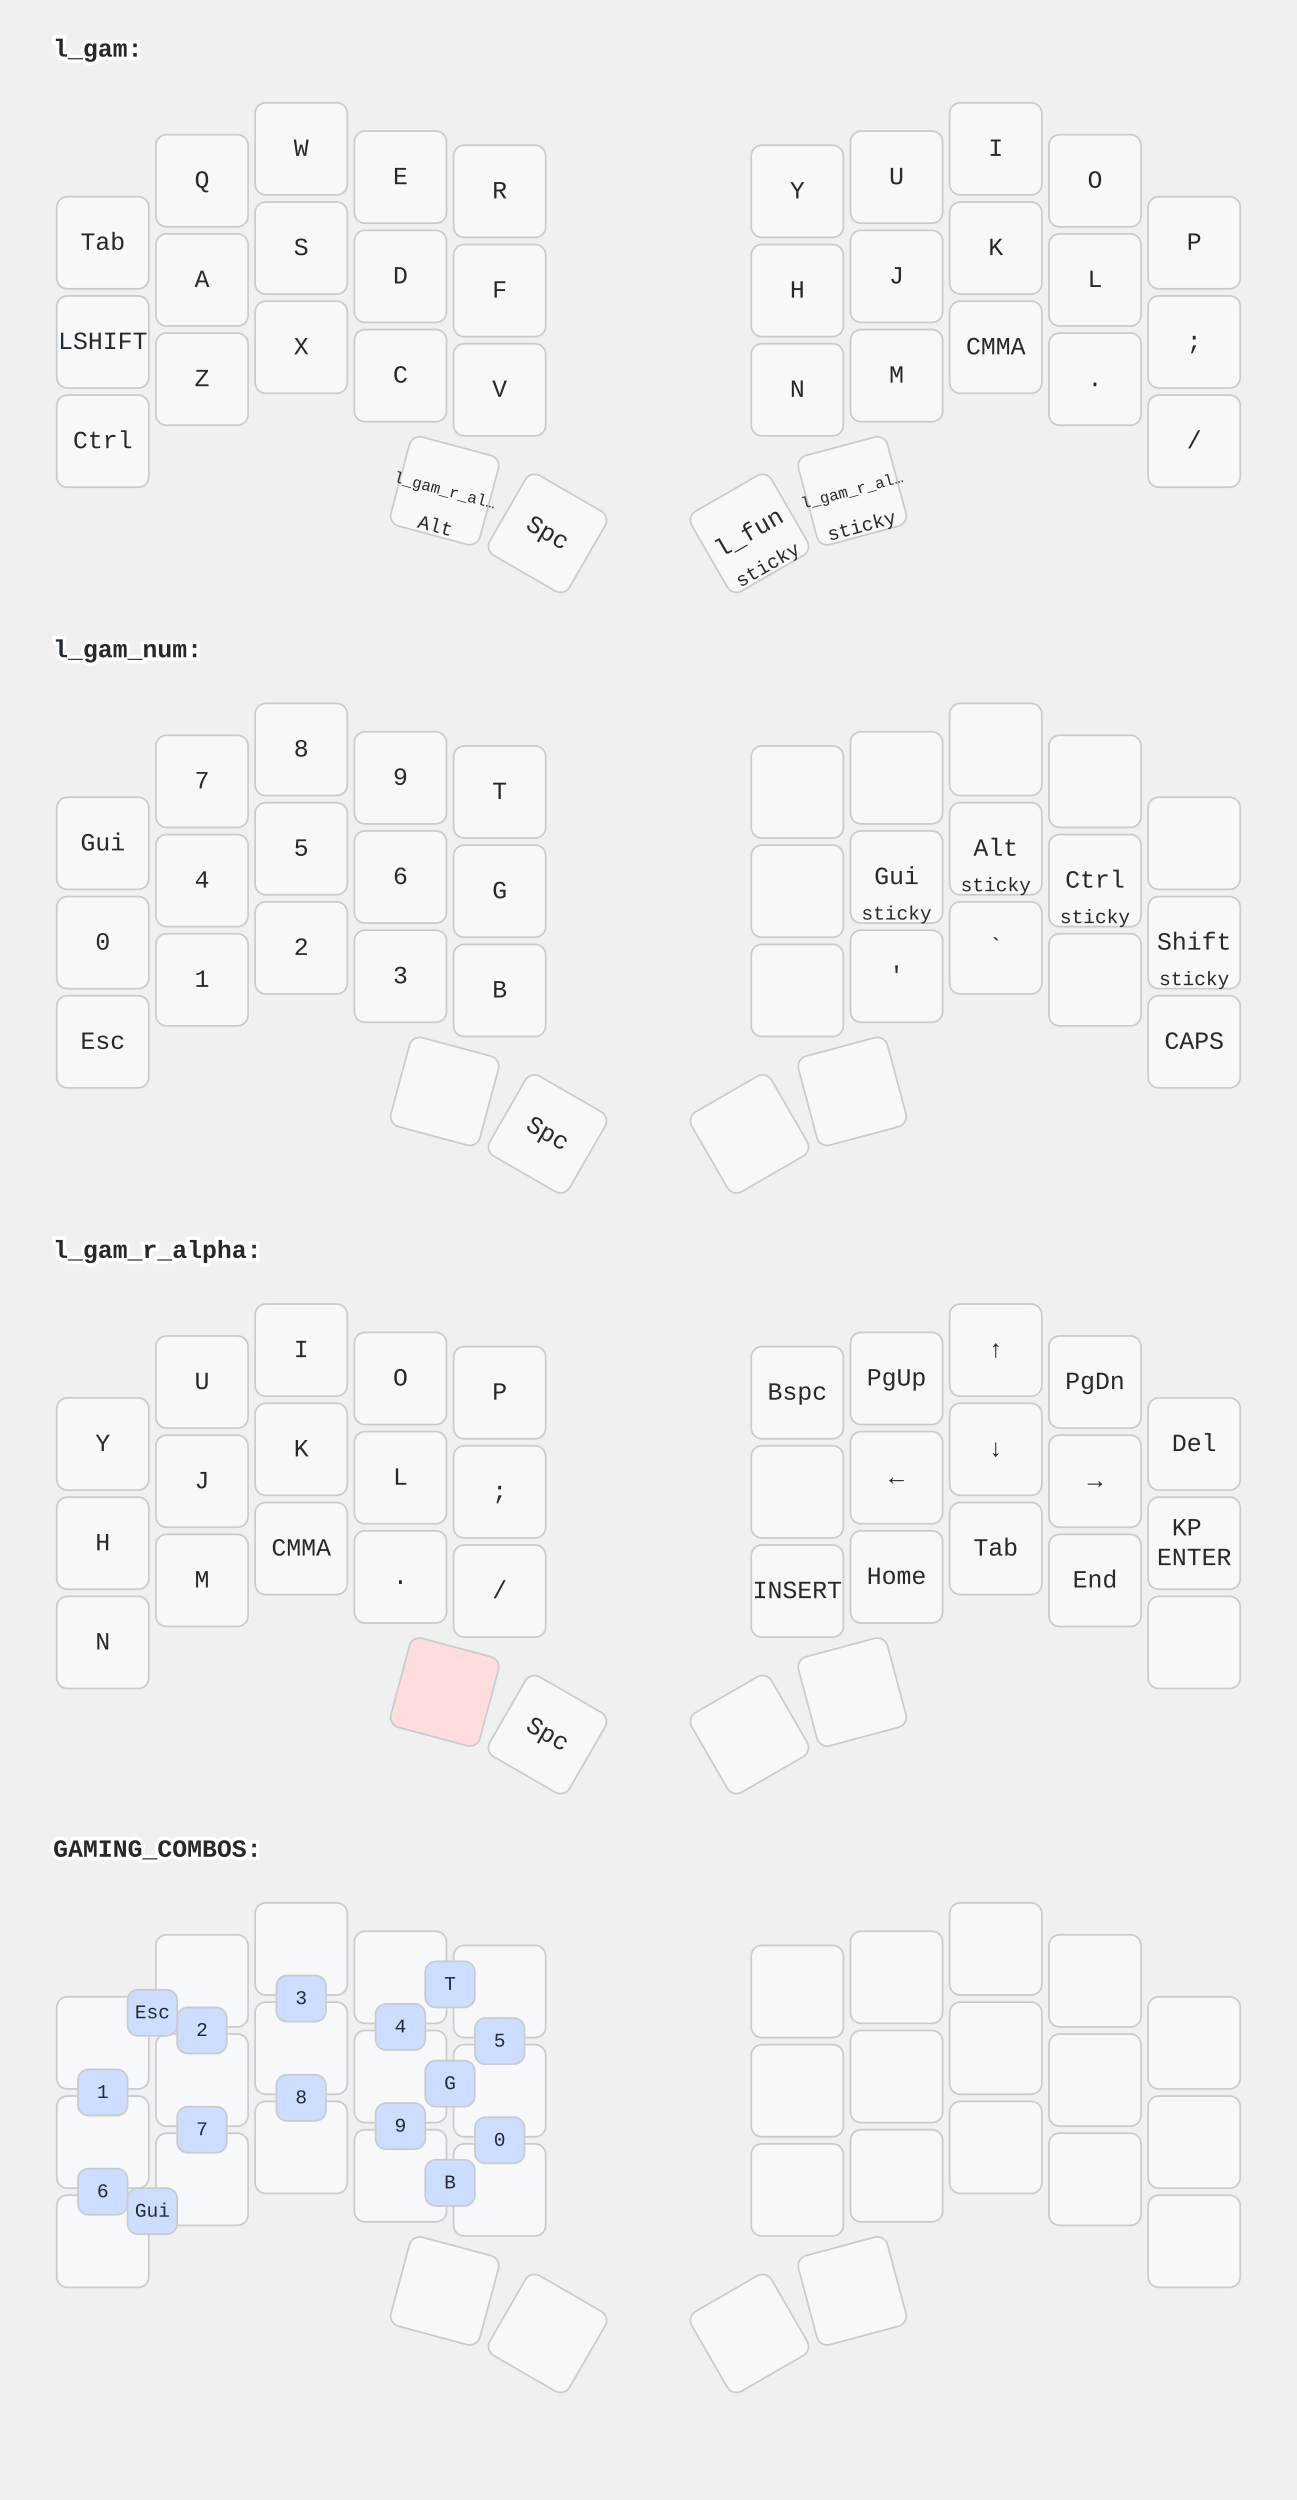
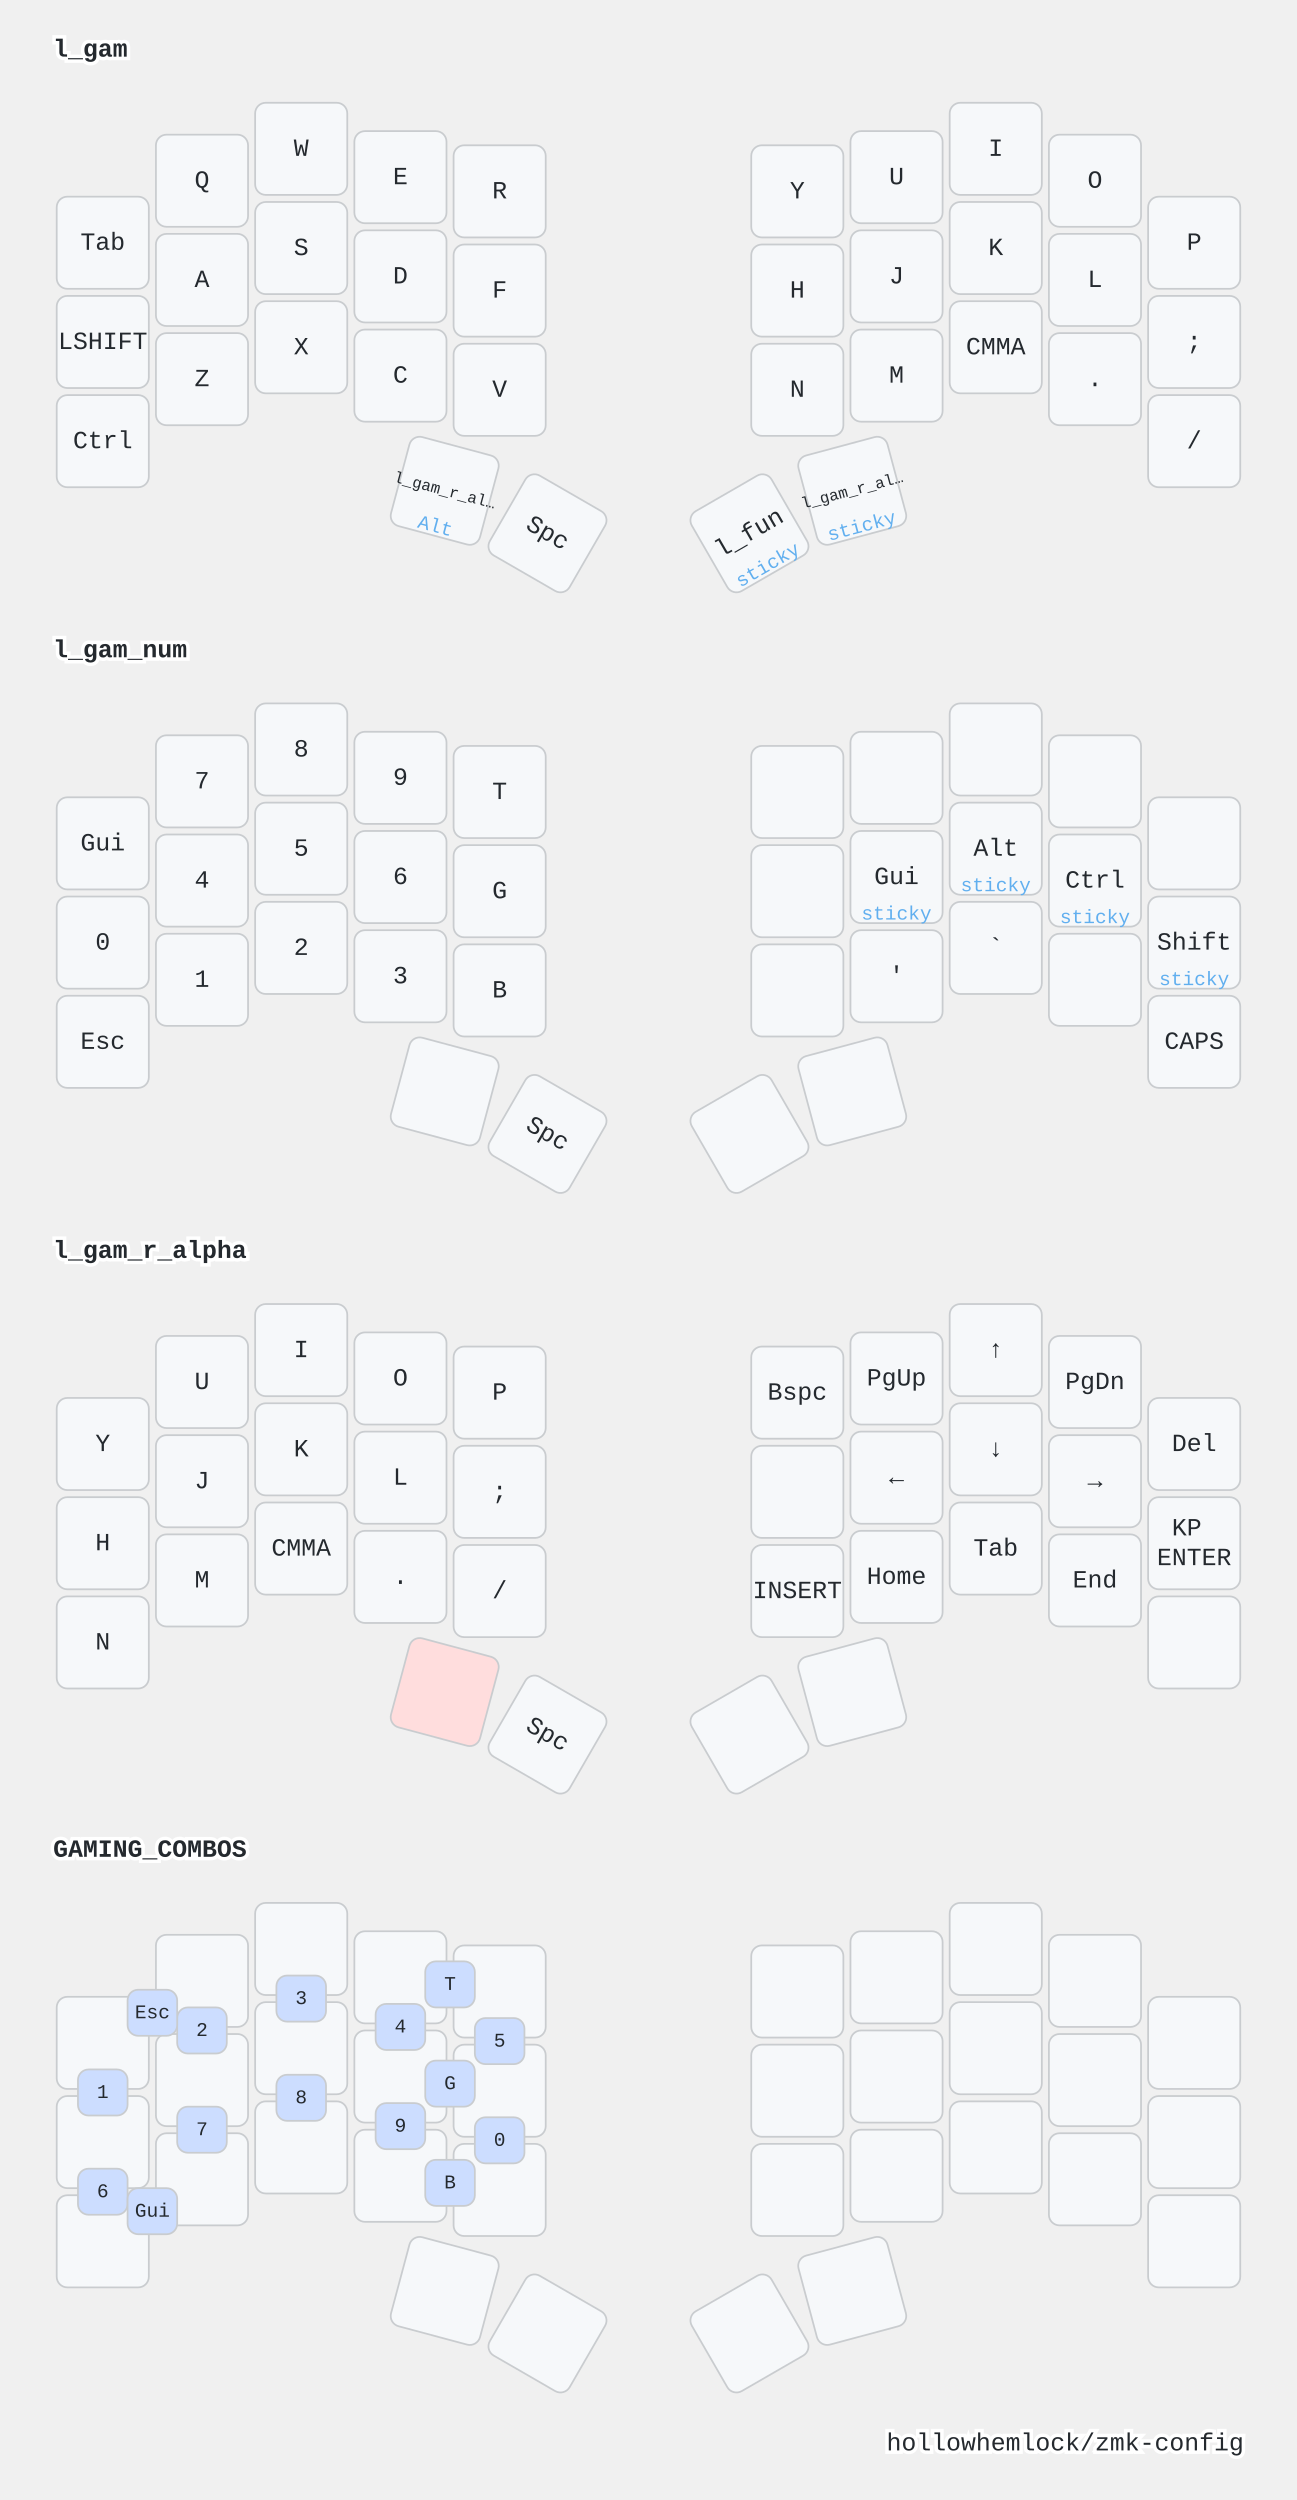
<svg xmlns="http://www.w3.org/2000/svg" width="732" height="1411" viewBox="0 0 732 1411" class="keymap">
  <defs>/* start glyphs */
<svg id="mdi:play-pause">
      <svg id="mdi-play-pause" viewBox="0 0 24 24">
        <path d="M3,5V19L11,12M13,19H16V5H13M18,5V19H21V5" />
      </svg>
    </svg>
    <svg id="mdi:skip-backward">
      <svg id="mdi-skip-backward" viewBox="0 0 24 24">
        <path d="M20,5V19L13,12M6,5V19H4V5M13,5V19L6,12" />
      </svg>
    </svg>
    <svg id="mdi:skip-forward">
      <svg id="mdi-skip-forward" viewBox="0 0 24 24">
        <path d="M4,5V19L11,12M18,5V19H20V5M11,5V19L18,12" />
      </svg>
    </svg>
    <svg id="mdi:volume-high">
      <svg id="mdi-volume-high" viewBox="0 0 24 24">
        <path d="M14,3.23V5.29C16.89,6.15 19,8.83 19,12C19,15.17 16.89,17.84 14,18.7V20.77C18,19.86 21,16.28 21,12C21,7.72 18,4.14 14,3.23M16.5,12C16.5,10.23 15.5,8.71 14,7.97V16C15.5,15.29 16.5,13.76 16.5,12M3,9V15H7L12,20V4L7,9H3Z" />
      </svg>
    </svg>
    <svg id="mdi:volume-medium">
      <svg id="mdi-volume-medium" viewBox="0 0 24 24">
        <path d="M5,9V15H9L14,20V4L9,9M18.5,12C18.5,10.23 17.5,8.71 16,7.97V16C17.5,15.29 18.5,13.76 18.5,12Z" />
      </svg>
    </svg>
    <svg id="mdi:volume-off">
      <svg id="mdi-volume-off" viewBox="0 0 24 24">
        <path d="M12,4L9.91,6.09L12,8.18M4.27,3L3,4.27L7.73,9H3V15H7L12,20V13.27L16.25,17.53C15.58,18.04 14.83,18.46 14,18.7V20.77C15.38,20.45 16.63,19.82 17.68,18.96L19.73,21L21,19.73L12,10.73M19,12C19,12.94 18.8,13.82 18.46,14.64L19.97,16.15C20.62,14.91 21,13.5 21,12C21,7.72 18,4.14 14,3.23V5.29C16.89,6.15 19,8.83 19,12M16.5,12C16.5,10.23 15.5,8.71 14,7.97V10.18L16.45,12.63C16.5,12.43 16.5,12.21 16.5,12Z" />
      </svg>
    </svg>
  </defs>/* end glyphs */
<style>/* inherit to force styles through use tags */
svg path {
    fill: inherit;
}

/* font and background color specifications */
svg.keymap {
    font-family: SFMono-Regular,Consolas,Liberation Mono,Menlo,monospace;
    font-size: 14px;
    font-kerning: normal;
    text-rendering: optimizeLegibility;
    fill: #24292e;
}

/* default key styling */
rect.key {
    fill: #f6f8fa;
}

rect.key, rect.combo {
    stroke: #c9cccf;
    stroke-width: 1;
}

/* default key side styling, only used is draw_key_sides is set */
rect.side {
    filter: brightness(90%);
}

/* color accent for combo boxes */
rect.combo, rect.combo-separate {
    fill: #cdf;
}

/* color accent for held keys */
rect.held, rect.combo.held {
    fill: #fdd;
}

/* color accent for ghost (optional) keys */
rect.ghost, rect.combo.ghost {
    stroke-dasharray: 4, 4;
    stroke-width: 2;
}

text {
    text-anchor: middle;
    dominant-baseline: middle;
}

/* styling for layer labels */
text.label {
    font-weight: bold;
    text-anchor: start;
    stroke: white;
    stroke-width: 4;
    paint-order: stroke;
}

/* styling for optional footer */
text.footer {
    text-anchor: end;
    dominant-baseline: auto;
    stroke: white;
    stroke-width: 4;
    paint-order: stroke;
}

/* styling for combo tap, and key non-tap label text */
text.combo, text.hold, text.shifted, text.left, text.right {
    font-size: 11px;
}

text.hold {
    text-anchor: middle;
    dominant-baseline: auto;
}

text.shifted {
    text-anchor: middle;
    dominant-baseline: hanging;
}

text.left {
    text-anchor: start;
}

text.right {
    text-anchor: end;
}

text.layer-activator {
    text-decoration: underline;
}

/* styling for hold/shifted label text in combo box */
text.combo.hold, text.combo.shifted, text.combo.left, text.combo.right {
    font-size: 8px;
}

/* lighter symbol for transparent keys */
text.trans {
    fill: #7b7e81;
}

/* styling for combo dendrons */
path.combo {
    stroke-width: 1;
    stroke: gray;
    fill: none;
}

/* Start Tabler Icons Cleanup */
/* cannot use height/width with glyphs */
.icon-tabler &gt; path {
    fill: inherit;
    stroke: inherit;
    stroke-width: 2;
}
/* hide tabler's default box */
.icon-tabler &gt; path[stroke="none"][fill="none"] {
    visibility: hidden;
}
/* End Tabler Icons Cleanup */
+ 
+ @media (prefers-color-scheme: dark) {
+ svg.keymap { fill: #d1d6db; }
+ rect.key { fill: #3f4750; }
+ rect.key, rect.combo { stroke: #60666c; }
+ rect.combo, rect.combo-separate { fill: #1f3d7a; }
+ rect.held, rect.combo.held { fill: #854747; }
+ text.label, text.footer { stroke: black; }
+ text.trans { fill: #7e8184; }
+ path.combo { stroke: #7f7f7f; }
+ 
+ }
+ /* Merged layer position colors */
+ text.shifted { fill: #e5c07b; }  /* top-left: function - yellow */
+ text.hold { fill: #61afef; }     /* top-right: utility - blue */
+ text.left { fill: #98c379; }     /* bottom-left: numbers - green */
+ text.right { fill: #c678dd; }    /* bottom-right: nav - purple */
</style>
  <g transform="translate(30, 0)" class="layer-l_gam">
-     <text x="0" y="28" class="label" id="l_gam">l_gam:</text>
+     <text x="0" y="28" class="label" id="l_gam">l_gam</text>
    <g transform="translate(0, 56)">
      <g transform="translate(28, 81)" class="key keypos-0">
        <rect rx="6" ry="6" x="-26" y="-26" width="52" height="52" class="key" />
        <text x="0" y="0" class="key tap">Tab</text>
      </g>
      <g transform="translate(84, 46)" class="key keypos-1">
        <rect rx="6" ry="6" x="-26" y="-26" width="52" height="52" class="key" />
        <text x="0" y="0" class="key tap">Q</text>
      </g>
      <g transform="translate(140, 28)" class="key keypos-2">
        <rect rx="6" ry="6" x="-26" y="-26" width="52" height="52" class="key" />
        <text x="0" y="0" class="key tap">W</text>
      </g>
      <g transform="translate(196, 44)" class="key keypos-3">
        <rect rx="6" ry="6" x="-26" y="-26" width="52" height="52" class="key" />
        <text x="0" y="0" class="key tap">E</text>
      </g>
      <g transform="translate(252, 52)" class="key keypos-4">
        <rect rx="6" ry="6" x="-26" y="-26" width="52" height="52" class="key" />
        <text x="0" y="0" class="key tap">R</text>
      </g>
      <g transform="translate(420, 52)" class="key keypos-5">
        <rect rx="6" ry="6" x="-26" y="-26" width="52" height="52" class="key" />
        <text x="0" y="0" class="key tap">Y</text>
      </g>
      <g transform="translate(476, 44)" class="key keypos-6">
        <rect rx="6" ry="6" x="-26" y="-26" width="52" height="52" class="key" />
        <text x="0" y="0" class="key tap">U</text>
      </g>
      <g transform="translate(532, 28)" class="key keypos-7">
        <rect rx="6" ry="6" x="-26" y="-26" width="52" height="52" class="key" />
        <text x="0" y="0" class="key tap">I</text>
      </g>
      <g transform="translate(588, 46)" class="key keypos-8">
        <rect rx="6" ry="6" x="-26" y="-26" width="52" height="52" class="key" />
        <text x="0" y="0" class="key tap">O</text>
      </g>
      <g transform="translate(644, 81)" class="key keypos-9">
        <rect rx="6" ry="6" x="-26" y="-26" width="52" height="52" class="key" />
        <text x="0" y="0" class="key tap">P</text>
      </g>
      <g transform="translate(28, 137)" class="key keypos-10">
        <rect rx="6" ry="6" x="-26" y="-26" width="52" height="52" class="key" />
        <text x="0" y="0" class="key tap">LSHIFT</text>
      </g>
      <g transform="translate(84, 102)" class="key keypos-11">
        <rect rx="6" ry="6" x="-26" y="-26" width="52" height="52" class="key" />
        <text x="0" y="0" class="key tap">A</text>
      </g>
      <g transform="translate(140, 84)" class="key keypos-12">
        <rect rx="6" ry="6" x="-26" y="-26" width="52" height="52" class="key" />
        <text x="0" y="0" class="key tap">S</text>
      </g>
      <g transform="translate(196, 100)" class="key keypos-13">
        <rect rx="6" ry="6" x="-26" y="-26" width="52" height="52" class="key" />
        <text x="0" y="0" class="key tap">D</text>
      </g>
      <g transform="translate(252, 108)" class="key keypos-14">
        <rect rx="6" ry="6" x="-26" y="-26" width="52" height="52" class="key" />
        <text x="0" y="0" class="key tap">F</text>
      </g>
      <g transform="translate(420, 108)" class="key keypos-15">
        <rect rx="6" ry="6" x="-26" y="-26" width="52" height="52" class="key" />
        <text x="0" y="0" class="key tap">H</text>
      </g>
      <g transform="translate(476, 100)" class="key keypos-16">
        <rect rx="6" ry="6" x="-26" y="-26" width="52" height="52" class="key" />
        <text x="0" y="0" class="key tap">J</text>
      </g>
      <g transform="translate(532, 84)" class="key keypos-17">
        <rect rx="6" ry="6" x="-26" y="-26" width="52" height="52" class="key" />
        <text x="0" y="0" class="key tap">K</text>
      </g>
      <g transform="translate(588, 102)" class="key keypos-18">
        <rect rx="6" ry="6" x="-26" y="-26" width="52" height="52" class="key" />
        <text x="0" y="0" class="key tap">L</text>
      </g>
      <g transform="translate(644, 137)" class="key keypos-19">
        <rect rx="6" ry="6" x="-26" y="-26" width="52" height="52" class="key" />
        <text x="0" y="0" class="key tap">;</text>
      </g>
      <g transform="translate(28, 193)" class="key keypos-20">
        <rect rx="6" ry="6" x="-26" y="-26" width="52" height="52" class="key" />
        <text x="0" y="0" class="key tap">Ctrl</text>
      </g>
      <g transform="translate(84, 158)" class="key keypos-21">
        <rect rx="6" ry="6" x="-26" y="-26" width="52" height="52" class="key" />
        <text x="0" y="0" class="key tap">Z</text>
      </g>
      <g transform="translate(140, 140)" class="key keypos-22">
        <rect rx="6" ry="6" x="-26" y="-26" width="52" height="52" class="key" />
        <text x="0" y="0" class="key tap">X</text>
      </g>
      <g transform="translate(196, 156)" class="key keypos-23">
        <rect rx="6" ry="6" x="-26" y="-26" width="52" height="52" class="key" />
        <text x="0" y="0" class="key tap">C</text>
      </g>
      <g transform="translate(252, 164)" class="key keypos-24">
        <rect rx="6" ry="6" x="-26" y="-26" width="52" height="52" class="key" />
        <text x="0" y="0" class="key tap">V</text>
      </g>
      <g transform="translate(420, 164)" class="key keypos-25">
        <rect rx="6" ry="6" x="-26" y="-26" width="52" height="52" class="key" />
        <text x="0" y="0" class="key tap">N</text>
      </g>
      <g transform="translate(476, 156)" class="key keypos-26">
        <rect rx="6" ry="6" x="-26" y="-26" width="52" height="52" class="key" />
        <text x="0" y="0" class="key tap">M</text>
      </g>
      <g transform="translate(532, 140)" class="key keypos-27">
        <rect rx="6" ry="6" x="-26" y="-26" width="52" height="52" class="key" />
        <text x="0" y="0" class="key tap">CMMA</text>
      </g>
      <g transform="translate(588, 158)" class="key keypos-28">
        <rect rx="6" ry="6" x="-26" y="-26" width="52" height="52" class="key" />
        <text x="0" y="0" class="key tap">.</text>
      </g>
      <g transform="translate(644, 193)" class="key keypos-29">
        <rect rx="6" ry="6" x="-26" y="-26" width="52" height="52" class="key" />
        <text x="0" y="0" class="key tap">/</text>
      </g>
      <g transform="translate(221, 221) rotate(15.0)" class="key keypos-30">
        <rect rx="6" ry="6" x="-26" y="-26" width="52" height="52" class="key" />
        <a href="#l_gam_r_alpha">
          <text x="0" y="0" class="key tap layer-activator">
            <tspan style="font-size: 64%">l_gam_r_al…</tspan>
          </text>
        </a>
        <text x="0" y="24" class="key hold">Alt</text>
      </g>
      <g transform="translate(279, 245) rotate(30.0)" class="key keypos-31">
        <rect rx="6" ry="6" x="-26" y="-26" width="52" height="52" class="key" />
        <text x="0" y="0" class="key tap">Spc</text>
      </g>
      <g transform="translate(393, 245) rotate(-30.0)" class="key keypos-32">
        <rect rx="6" ry="6" x="-26" y="-26" width="52" height="52" class="key" />
        <text x="0" y="0" class="key tap">l_fun</text>
        <text x="0" y="24" class="key hold">sticky</text>
      </g>
      <g transform="translate(451, 221) rotate(-15.0)" class="key keypos-33">
        <rect rx="6" ry="6" x="-26" y="-26" width="52" height="52" class="key" />
        <a href="#l_gam_r_alpha">
          <text x="0" y="0" class="key tap layer-activator">
            <tspan style="font-size: 64%">l_gam_r_al…</tspan>
          </text>
        </a>
        <text x="0" y="24" class="key hold">sticky</text>
      </g>
    </g>
  </g>
  <g transform="translate(30, 339)" class="layer-l_gam_num">
-     <text x="0" y="28" class="label" id="l_gam_num">l_gam_num:</text>
+     <text x="0" y="28" class="label" id="l_gam_num">l_gam_num</text>
    <g transform="translate(0, 56)">
      <g transform="translate(28, 81)" class="key keypos-0">
        <rect rx="6" ry="6" x="-26" y="-26" width="52" height="52" class="key" />
        <text x="0" y="0" class="key tap">Gui</text>
      </g>
      <g transform="translate(84, 46)" class="key keypos-1">
        <rect rx="6" ry="6" x="-26" y="-26" width="52" height="52" class="key" />
        <text x="0" y="0" class="key tap">7</text>
      </g>
      <g transform="translate(140, 28)" class="key keypos-2">
        <rect rx="6" ry="6" x="-26" y="-26" width="52" height="52" class="key" />
        <text x="0" y="0" class="key tap">8</text>
      </g>
      <g transform="translate(196, 44)" class="key keypos-3">
        <rect rx="6" ry="6" x="-26" y="-26" width="52" height="52" class="key" />
        <text x="0" y="0" class="key tap">9</text>
      </g>
      <g transform="translate(252, 52)" class="key keypos-4">
        <rect rx="6" ry="6" x="-26" y="-26" width="52" height="52" class="key" />
        <text x="0" y="0" class="key tap">T</text>
      </g>
      <g transform="translate(420, 52)" class="key keypos-5">
        <rect rx="6" ry="6" x="-26" y="-26" width="52" height="52" class="key" />
      </g>
      <g transform="translate(476, 44)" class="key keypos-6">
        <rect rx="6" ry="6" x="-26" y="-26" width="52" height="52" class="key" />
      </g>
      <g transform="translate(532, 28)" class="key keypos-7">
        <rect rx="6" ry="6" x="-26" y="-26" width="52" height="52" class="key" />
      </g>
      <g transform="translate(588, 46)" class="key keypos-8">
        <rect rx="6" ry="6" x="-26" y="-26" width="52" height="52" class="key" />
      </g>
      <g transform="translate(644, 81)" class="key keypos-9">
        <rect rx="6" ry="6" x="-26" y="-26" width="52" height="52" class="key" />
      </g>
      <g transform="translate(28, 137)" class="key keypos-10">
        <rect rx="6" ry="6" x="-26" y="-26" width="52" height="52" class="key" />
        <text x="0" y="0" class="key tap">0</text>
      </g>
      <g transform="translate(84, 102)" class="key keypos-11">
        <rect rx="6" ry="6" x="-26" y="-26" width="52" height="52" class="key" />
        <text x="0" y="0" class="key tap">4</text>
      </g>
      <g transform="translate(140, 84)" class="key keypos-12">
        <rect rx="6" ry="6" x="-26" y="-26" width="52" height="52" class="key" />
        <text x="0" y="0" class="key tap">5</text>
      </g>
      <g transform="translate(196, 100)" class="key keypos-13">
        <rect rx="6" ry="6" x="-26" y="-26" width="52" height="52" class="key" />
        <text x="0" y="0" class="key tap">6</text>
      </g>
      <g transform="translate(252, 108)" class="key keypos-14">
        <rect rx="6" ry="6" x="-26" y="-26" width="52" height="52" class="key" />
        <text x="0" y="0" class="key tap">G</text>
      </g>
      <g transform="translate(420, 108)" class="key keypos-15">
        <rect rx="6" ry="6" x="-26" y="-26" width="52" height="52" class="key" />
      </g>
      <g transform="translate(476, 100)" class="key keypos-16">
        <rect rx="6" ry="6" x="-26" y="-26" width="52" height="52" class="key" />
        <text x="0" y="0" class="key tap">Gui</text>
        <text x="0" y="24" class="key hold">sticky</text>
      </g>
      <g transform="translate(532, 84)" class="key keypos-17">
        <rect rx="6" ry="6" x="-26" y="-26" width="52" height="52" class="key" />
        <text x="0" y="0" class="key tap">Alt</text>
        <text x="0" y="24" class="key hold">sticky</text>
      </g>
      <g transform="translate(588, 102)" class="key keypos-18">
        <rect rx="6" ry="6" x="-26" y="-26" width="52" height="52" class="key" />
        <text x="0" y="0" class="key tap">Ctrl</text>
        <text x="0" y="24" class="key hold">sticky</text>
      </g>
      <g transform="translate(644, 137)" class="key keypos-19">
        <rect rx="6" ry="6" x="-26" y="-26" width="52" height="52" class="key" />
        <text x="0" y="0" class="key tap">Shift</text>
        <text x="0" y="24" class="key hold">sticky</text>
      </g>
      <g transform="translate(28, 193)" class="key keypos-20">
        <rect rx="6" ry="6" x="-26" y="-26" width="52" height="52" class="key" />
        <text x="0" y="0" class="key tap">Esc</text>
      </g>
      <g transform="translate(84, 158)" class="key keypos-21">
        <rect rx="6" ry="6" x="-26" y="-26" width="52" height="52" class="key" />
        <text x="0" y="0" class="key tap">1</text>
      </g>
      <g transform="translate(140, 140)" class="key keypos-22">
        <rect rx="6" ry="6" x="-26" y="-26" width="52" height="52" class="key" />
        <text x="0" y="0" class="key tap">2</text>
      </g>
      <g transform="translate(196, 156)" class="key keypos-23">
        <rect rx="6" ry="6" x="-26" y="-26" width="52" height="52" class="key" />
        <text x="0" y="0" class="key tap">3</text>
      </g>
      <g transform="translate(252, 164)" class="key keypos-24">
        <rect rx="6" ry="6" x="-26" y="-26" width="52" height="52" class="key" />
        <text x="0" y="0" class="key tap">B</text>
      </g>
      <g transform="translate(420, 164)" class="key keypos-25">
        <rect rx="6" ry="6" x="-26" y="-26" width="52" height="52" class="key" />
      </g>
      <g transform="translate(476, 156)" class="key keypos-26">
        <rect rx="6" ry="6" x="-26" y="-26" width="52" height="52" class="key" />
        <text x="0" y="0" class="key tap">'</text>
      </g>
      <g transform="translate(532, 140)" class="key keypos-27">
        <rect rx="6" ry="6" x="-26" y="-26" width="52" height="52" class="key" />
        <text x="0" y="0" class="key tap">`</text>
      </g>
      <g transform="translate(588, 158)" class="key keypos-28">
        <rect rx="6" ry="6" x="-26" y="-26" width="52" height="52" class="key" />
      </g>
      <g transform="translate(644, 193)" class="key keypos-29">
        <rect rx="6" ry="6" x="-26" y="-26" width="52" height="52" class="key" />
        <text x="0" y="0" class="key tap">CAPS</text>
      </g>
      <g transform="translate(221, 221) rotate(15.0)" class="key keypos-30">
        <rect rx="6" ry="6" x="-26" y="-26" width="52" height="52" class="key" />
      </g>
      <g transform="translate(279, 245) rotate(30.0)" class="key keypos-31">
        <rect rx="6" ry="6" x="-26" y="-26" width="52" height="52" class="key" />
        <text x="0" y="0" class="key tap">Spc</text>
      </g>
      <g transform="translate(393, 245) rotate(-30.0)" class="key keypos-32">
        <rect rx="6" ry="6" x="-26" y="-26" width="52" height="52" class="key" />
      </g>
      <g transform="translate(451, 221) rotate(-15.0)" class="key keypos-33">
        <rect rx="6" ry="6" x="-26" y="-26" width="52" height="52" class="key" />
      </g>
    </g>
  </g>
  <g transform="translate(30, 678)" class="layer-l_gam_r_alpha">
-     <text x="0" y="28" class="label" id="l_gam_r_alpha">l_gam_r_alpha:</text>
+     <text x="0" y="28" class="label" id="l_gam_r_alpha">l_gam_r_alpha</text>
    <g transform="translate(0, 56)">
      <g transform="translate(28, 81)" class="key keypos-0">
        <rect rx="6" ry="6" x="-26" y="-26" width="52" height="52" class="key" />
        <text x="0" y="0" class="key tap">Y</text>
      </g>
      <g transform="translate(84, 46)" class="key keypos-1">
        <rect rx="6" ry="6" x="-26" y="-26" width="52" height="52" class="key" />
        <text x="0" y="0" class="key tap">U</text>
      </g>
      <g transform="translate(140, 28)" class="key keypos-2">
        <rect rx="6" ry="6" x="-26" y="-26" width="52" height="52" class="key" />
        <text x="0" y="0" class="key tap">I</text>
      </g>
      <g transform="translate(196, 44)" class="key keypos-3">
        <rect rx="6" ry="6" x="-26" y="-26" width="52" height="52" class="key" />
        <text x="0" y="0" class="key tap">O</text>
      </g>
      <g transform="translate(252, 52)" class="key keypos-4">
        <rect rx="6" ry="6" x="-26" y="-26" width="52" height="52" class="key" />
        <text x="0" y="0" class="key tap">P</text>
      </g>
      <g transform="translate(420, 52)" class="key keypos-5">
        <rect rx="6" ry="6" x="-26" y="-26" width="52" height="52" class="key" />
        <text x="0" y="0" class="key tap">Bspc</text>
      </g>
      <g transform="translate(476, 44)" class="key keypos-6">
        <rect rx="6" ry="6" x="-26" y="-26" width="52" height="52" class="key" />
        <text x="0" y="0" class="key tap">PgUp</text>
      </g>
      <g transform="translate(532, 28)" class="key keypos-7">
        <rect rx="6" ry="6" x="-26" y="-26" width="52" height="52" class="key" />
        <text x="0" y="0" class="key tap">↑</text>
      </g>
      <g transform="translate(588, 46)" class="key keypos-8">
        <rect rx="6" ry="6" x="-26" y="-26" width="52" height="52" class="key" />
        <text x="0" y="0" class="key tap">PgDn</text>
      </g>
      <g transform="translate(644, 81)" class="key keypos-9">
        <rect rx="6" ry="6" x="-26" y="-26" width="52" height="52" class="key" />
        <text x="0" y="0" class="key tap">Del</text>
      </g>
      <g transform="translate(28, 137)" class="key keypos-10">
        <rect rx="6" ry="6" x="-26" y="-26" width="52" height="52" class="key" />
        <text x="0" y="0" class="key tap">H</text>
      </g>
      <g transform="translate(84, 102)" class="key keypos-11">
        <rect rx="6" ry="6" x="-26" y="-26" width="52" height="52" class="key" />
        <text x="0" y="0" class="key tap">J</text>
      </g>
      <g transform="translate(140, 84)" class="key keypos-12">
        <rect rx="6" ry="6" x="-26" y="-26" width="52" height="52" class="key" />
        <text x="0" y="0" class="key tap">K</text>
      </g>
      <g transform="translate(196, 100)" class="key keypos-13">
        <rect rx="6" ry="6" x="-26" y="-26" width="52" height="52" class="key" />
        <text x="0" y="0" class="key tap">L</text>
      </g>
      <g transform="translate(252, 108)" class="key keypos-14">
        <rect rx="6" ry="6" x="-26" y="-26" width="52" height="52" class="key" />
        <text x="0" y="0" class="key tap">;</text>
      </g>
      <g transform="translate(420, 108)" class="key keypos-15">
        <rect rx="6" ry="6" x="-26" y="-26" width="52" height="52" class="key" />
      </g>
      <g transform="translate(476, 100)" class="key keypos-16">
        <rect rx="6" ry="6" x="-26" y="-26" width="52" height="52" class="key" />
        <text x="0" y="0" class="key tap">←</text>
      </g>
      <g transform="translate(532, 84)" class="key keypos-17">
        <rect rx="6" ry="6" x="-26" y="-26" width="52" height="52" class="key" />
        <text x="0" y="0" class="key tap">↓</text>
      </g>
      <g transform="translate(588, 102)" class="key keypos-18">
        <rect rx="6" ry="6" x="-26" y="-26" width="52" height="52" class="key" />
        <text x="0" y="0" class="key tap">→</text>
      </g>
      <g transform="translate(644, 137)" class="key keypos-19">
        <rect rx="6" ry="6" x="-26" y="-26" width="52" height="52" class="key" />
        <text x="0" y="0" class="key tap">
          <tspan x="0" dy="-0.6em">KP</tspan>
          <tspan x="0" dy="1.2em">ENTER</tspan>
        </text>
      </g>
      <g transform="translate(28, 193)" class="key keypos-20">
        <rect rx="6" ry="6" x="-26" y="-26" width="52" height="52" class="key" />
        <text x="0" y="0" class="key tap">N</text>
      </g>
      <g transform="translate(84, 158)" class="key keypos-21">
        <rect rx="6" ry="6" x="-26" y="-26" width="52" height="52" class="key" />
        <text x="0" y="0" class="key tap">M</text>
      </g>
      <g transform="translate(140, 140)" class="key keypos-22">
        <rect rx="6" ry="6" x="-26" y="-26" width="52" height="52" class="key" />
        <text x="0" y="0" class="key tap">CMMA</text>
      </g>
      <g transform="translate(196, 156)" class="key keypos-23">
        <rect rx="6" ry="6" x="-26" y="-26" width="52" height="52" class="key" />
        <text x="0" y="0" class="key tap">.</text>
      </g>
      <g transform="translate(252, 164)" class="key keypos-24">
        <rect rx="6" ry="6" x="-26" y="-26" width="52" height="52" class="key" />
        <text x="0" y="0" class="key tap">/</text>
      </g>
      <g transform="translate(420, 164)" class="key keypos-25">
        <rect rx="6" ry="6" x="-26" y="-26" width="52" height="52" class="key" />
        <text x="0" y="0" class="key tap">INSERT</text>
      </g>
      <g transform="translate(476, 156)" class="key keypos-26">
        <rect rx="6" ry="6" x="-26" y="-26" width="52" height="52" class="key" />
        <text x="0" y="0" class="key tap">Home</text>
      </g>
      <g transform="translate(532, 140)" class="key keypos-27">
        <rect rx="6" ry="6" x="-26" y="-26" width="52" height="52" class="key" />
        <text x="0" y="0" class="key tap">Tab</text>
      </g>
      <g transform="translate(588, 158)" class="key keypos-28">
        <rect rx="6" ry="6" x="-26" y="-26" width="52" height="52" class="key" />
        <text x="0" y="0" class="key tap">End</text>
      </g>
      <g transform="translate(644, 193)" class="key keypos-29">
        <rect rx="6" ry="6" x="-26" y="-26" width="52" height="52" class="key" />
      </g>
      <g transform="translate(221, 221) rotate(15.0)" class="key held keypos-30">
        <rect rx="6" ry="6" x="-26" y="-26" width="52" height="52" class="key held" />
      </g>
      <g transform="translate(279, 245) rotate(30.0)" class="key keypos-31">
        <rect rx="6" ry="6" x="-26" y="-26" width="52" height="52" class="key" />
        <text x="0" y="0" class="key tap">Spc</text>
      </g>
      <g transform="translate(393, 245) rotate(-30.0)" class="key keypos-32">
        <rect rx="6" ry="6" x="-26" y="-26" width="52" height="52" class="key" />
      </g>
      <g transform="translate(451, 221) rotate(-15.0)" class="key keypos-33">
        <rect rx="6" ry="6" x="-26" y="-26" width="52" height="52" class="key" />
      </g>
    </g>
  </g>
  <g transform="translate(30, 1016)" class="layer-GAMING_COMBOS">
-     <text x="0" y="28" class="label" id="GAMING_COMBOS">GAMING_COMBOS:</text>
+     <text x="0" y="28" class="label" id="GAMING_COMBOS">GAMING_COMBOS</text>
    <g transform="translate(0, 56)">
      <g transform="translate(28, 81)" class="key keypos-0">
        <rect rx="6" ry="6" x="-26" y="-26" width="52" height="52" class="key" />
      </g>
      <g transform="translate(84, 46)" class="key keypos-1">
        <rect rx="6" ry="6" x="-26" y="-26" width="52" height="52" class="key" />
      </g>
      <g transform="translate(140, 28)" class="key keypos-2">
        <rect rx="6" ry="6" x="-26" y="-26" width="52" height="52" class="key" />
      </g>
      <g transform="translate(196, 44)" class="key keypos-3">
        <rect rx="6" ry="6" x="-26" y="-26" width="52" height="52" class="key" />
      </g>
      <g transform="translate(252, 52)" class="key keypos-4">
        <rect rx="6" ry="6" x="-26" y="-26" width="52" height="52" class="key" />
      </g>
      <g transform="translate(420, 52)" class="key keypos-5">
        <rect rx="6" ry="6" x="-26" y="-26" width="52" height="52" class="key" />
      </g>
      <g transform="translate(476, 44)" class="key keypos-6">
        <rect rx="6" ry="6" x="-26" y="-26" width="52" height="52" class="key" />
      </g>
      <g transform="translate(532, 28)" class="key keypos-7">
        <rect rx="6" ry="6" x="-26" y="-26" width="52" height="52" class="key" />
      </g>
      <g transform="translate(588, 46)" class="key keypos-8">
        <rect rx="6" ry="6" x="-26" y="-26" width="52" height="52" class="key" />
      </g>
      <g transform="translate(644, 81)" class="key keypos-9">
        <rect rx="6" ry="6" x="-26" y="-26" width="52" height="52" class="key" />
      </g>
      <g transform="translate(28, 137)" class="key keypos-10">
        <rect rx="6" ry="6" x="-26" y="-26" width="52" height="52" class="key" />
      </g>
      <g transform="translate(84, 102)" class="key keypos-11">
        <rect rx="6" ry="6" x="-26" y="-26" width="52" height="52" class="key" />
      </g>
      <g transform="translate(140, 84)" class="key keypos-12">
        <rect rx="6" ry="6" x="-26" y="-26" width="52" height="52" class="key" />
      </g>
      <g transform="translate(196, 100)" class="key keypos-13">
        <rect rx="6" ry="6" x="-26" y="-26" width="52" height="52" class="key" />
      </g>
      <g transform="translate(252, 108)" class="key keypos-14">
        <rect rx="6" ry="6" x="-26" y="-26" width="52" height="52" class="key" />
      </g>
      <g transform="translate(420, 108)" class="key keypos-15">
        <rect rx="6" ry="6" x="-26" y="-26" width="52" height="52" class="key" />
      </g>
      <g transform="translate(476, 100)" class="key keypos-16">
        <rect rx="6" ry="6" x="-26" y="-26" width="52" height="52" class="key" />
      </g>
      <g transform="translate(532, 84)" class="key keypos-17">
        <rect rx="6" ry="6" x="-26" y="-26" width="52" height="52" class="key" />
      </g>
      <g transform="translate(588, 102)" class="key keypos-18">
        <rect rx="6" ry="6" x="-26" y="-26" width="52" height="52" class="key" />
      </g>
      <g transform="translate(644, 137)" class="key keypos-19">
        <rect rx="6" ry="6" x="-26" y="-26" width="52" height="52" class="key" />
      </g>
      <g transform="translate(28, 193)" class="key keypos-20">
        <rect rx="6" ry="6" x="-26" y="-26" width="52" height="52" class="key" />
      </g>
      <g transform="translate(84, 158)" class="key keypos-21">
        <rect rx="6" ry="6" x="-26" y="-26" width="52" height="52" class="key" />
      </g>
      <g transform="translate(140, 140)" class="key keypos-22">
        <rect rx="6" ry="6" x="-26" y="-26" width="52" height="52" class="key" />
      </g>
      <g transform="translate(196, 156)" class="key keypos-23">
        <rect rx="6" ry="6" x="-26" y="-26" width="52" height="52" class="key" />
      </g>
      <g transform="translate(252, 164)" class="key keypos-24">
        <rect rx="6" ry="6" x="-26" y="-26" width="52" height="52" class="key" />
      </g>
      <g transform="translate(420, 164)" class="key keypos-25">
        <rect rx="6" ry="6" x="-26" y="-26" width="52" height="52" class="key" />
      </g>
      <g transform="translate(476, 156)" class="key keypos-26">
        <rect rx="6" ry="6" x="-26" y="-26" width="52" height="52" class="key" />
      </g>
      <g transform="translate(532, 140)" class="key keypos-27">
        <rect rx="6" ry="6" x="-26" y="-26" width="52" height="52" class="key" />
      </g>
      <g transform="translate(588, 158)" class="key keypos-28">
        <rect rx="6" ry="6" x="-26" y="-26" width="52" height="52" class="key" />
      </g>
      <g transform="translate(644, 193)" class="key keypos-29">
        <rect rx="6" ry="6" x="-26" y="-26" width="52" height="52" class="key" />
      </g>
      <g transform="translate(221, 221) rotate(15.0)" class="key keypos-30">
        <rect rx="6" ry="6" x="-26" y="-26" width="52" height="52" class="key" />
      </g>
      <g transform="translate(279, 245) rotate(30.0)" class="key keypos-31">
        <rect rx="6" ry="6" x="-26" y="-26" width="52" height="52" class="key" />
      </g>
      <g transform="translate(393, 245) rotate(-30.0)" class="key keypos-32">
        <rect rx="6" ry="6" x="-26" y="-26" width="52" height="52" class="key" />
      </g>
      <g transform="translate(451, 221) rotate(-15.0)" class="key keypos-33">
        <rect rx="6" ry="6" x="-26" y="-26" width="52" height="52" class="key" />
      </g>
      <g class="combo combopos-0">
        <rect rx="6" ry="6" x="14" y="96" width="28" height="26" class="combo" />
        <text x="28" y="109" class="combo tap">1</text>
      </g>
      <g class="combo combopos-1">
        <rect rx="6" ry="6" x="70" y="61" width="28" height="26" class="combo" />
        <text x="84" y="74" class="combo tap">2</text>
      </g>
      <g class="combo combopos-2">
        <rect rx="6" ry="6" x="126" y="43" width="28" height="26" class="combo" />
        <text x="140" y="56" class="combo tap">3</text>
      </g>
      <g class="combo combopos-3">
        <rect rx="6" ry="6" x="182" y="59" width="28" height="26" class="combo" />
        <text x="196" y="72" class="combo tap">4</text>
      </g>
      <g class="combo combopos-4">
        <rect rx="6" ry="6" x="238" y="67" width="28" height="26" class="combo" />
        <text x="252" y="80" class="combo tap">5</text>
      </g>
      <g class="combo combopos-5">
        <rect rx="6" ry="6" x="14" y="152" width="28" height="26" class="combo" />
        <text x="28" y="165" class="combo tap">6</text>
      </g>
      <g class="combo combopos-6">
        <rect rx="6" ry="6" x="70" y="117" width="28" height="26" class="combo" />
        <text x="84" y="130" class="combo tap">7</text>
      </g>
      <g class="combo combopos-7">
        <rect rx="6" ry="6" x="126" y="99" width="28" height="26" class="combo" />
        <text x="140" y="112" class="combo tap">8</text>
      </g>
      <g class="combo combopos-8">
        <rect rx="6" ry="6" x="182" y="115" width="28" height="26" class="combo" />
        <text x="196" y="128" class="combo tap">9</text>
      </g>
      <g class="combo combopos-9">
        <rect rx="6" ry="6" x="238" y="123" width="28" height="26" class="combo" />
        <text x="252" y="136" class="combo tap">0</text>
      </g>
      <g class="combo combopos-10">
        <rect rx="6" ry="6" x="210" y="35" width="28" height="26" class="combo" />
        <text x="224" y="48" class="combo tap">T</text>
      </g>
      <g class="combo combopos-11">
        <rect rx="6" ry="6" x="210" y="91" width="28" height="26" class="combo" />
        <text x="224" y="104" class="combo tap">G</text>
      </g>
      <g class="combo combopos-12">
        <rect rx="6" ry="6" x="210" y="147" width="28" height="26" class="combo" />
        <text x="224" y="160" class="combo tap">B</text>
      </g>
      <g class="combo combopos-13">
        <rect rx="6" ry="6" x="42" y="51" width="28" height="26" class="combo" />
        <text x="56" y="64" class="combo tap">Esc</text>
      </g>
      <g class="combo combopos-14">
        <rect rx="6" ry="6" x="42" y="163" width="28" height="26" class="combo" />
        <text x="56" y="176" class="combo tap">Gui</text>
      </g>
    </g>
  </g>
+   <text x="702.0" y="1383.0" class="footer">hollowhemlock/zmk-config</text>
</svg>
